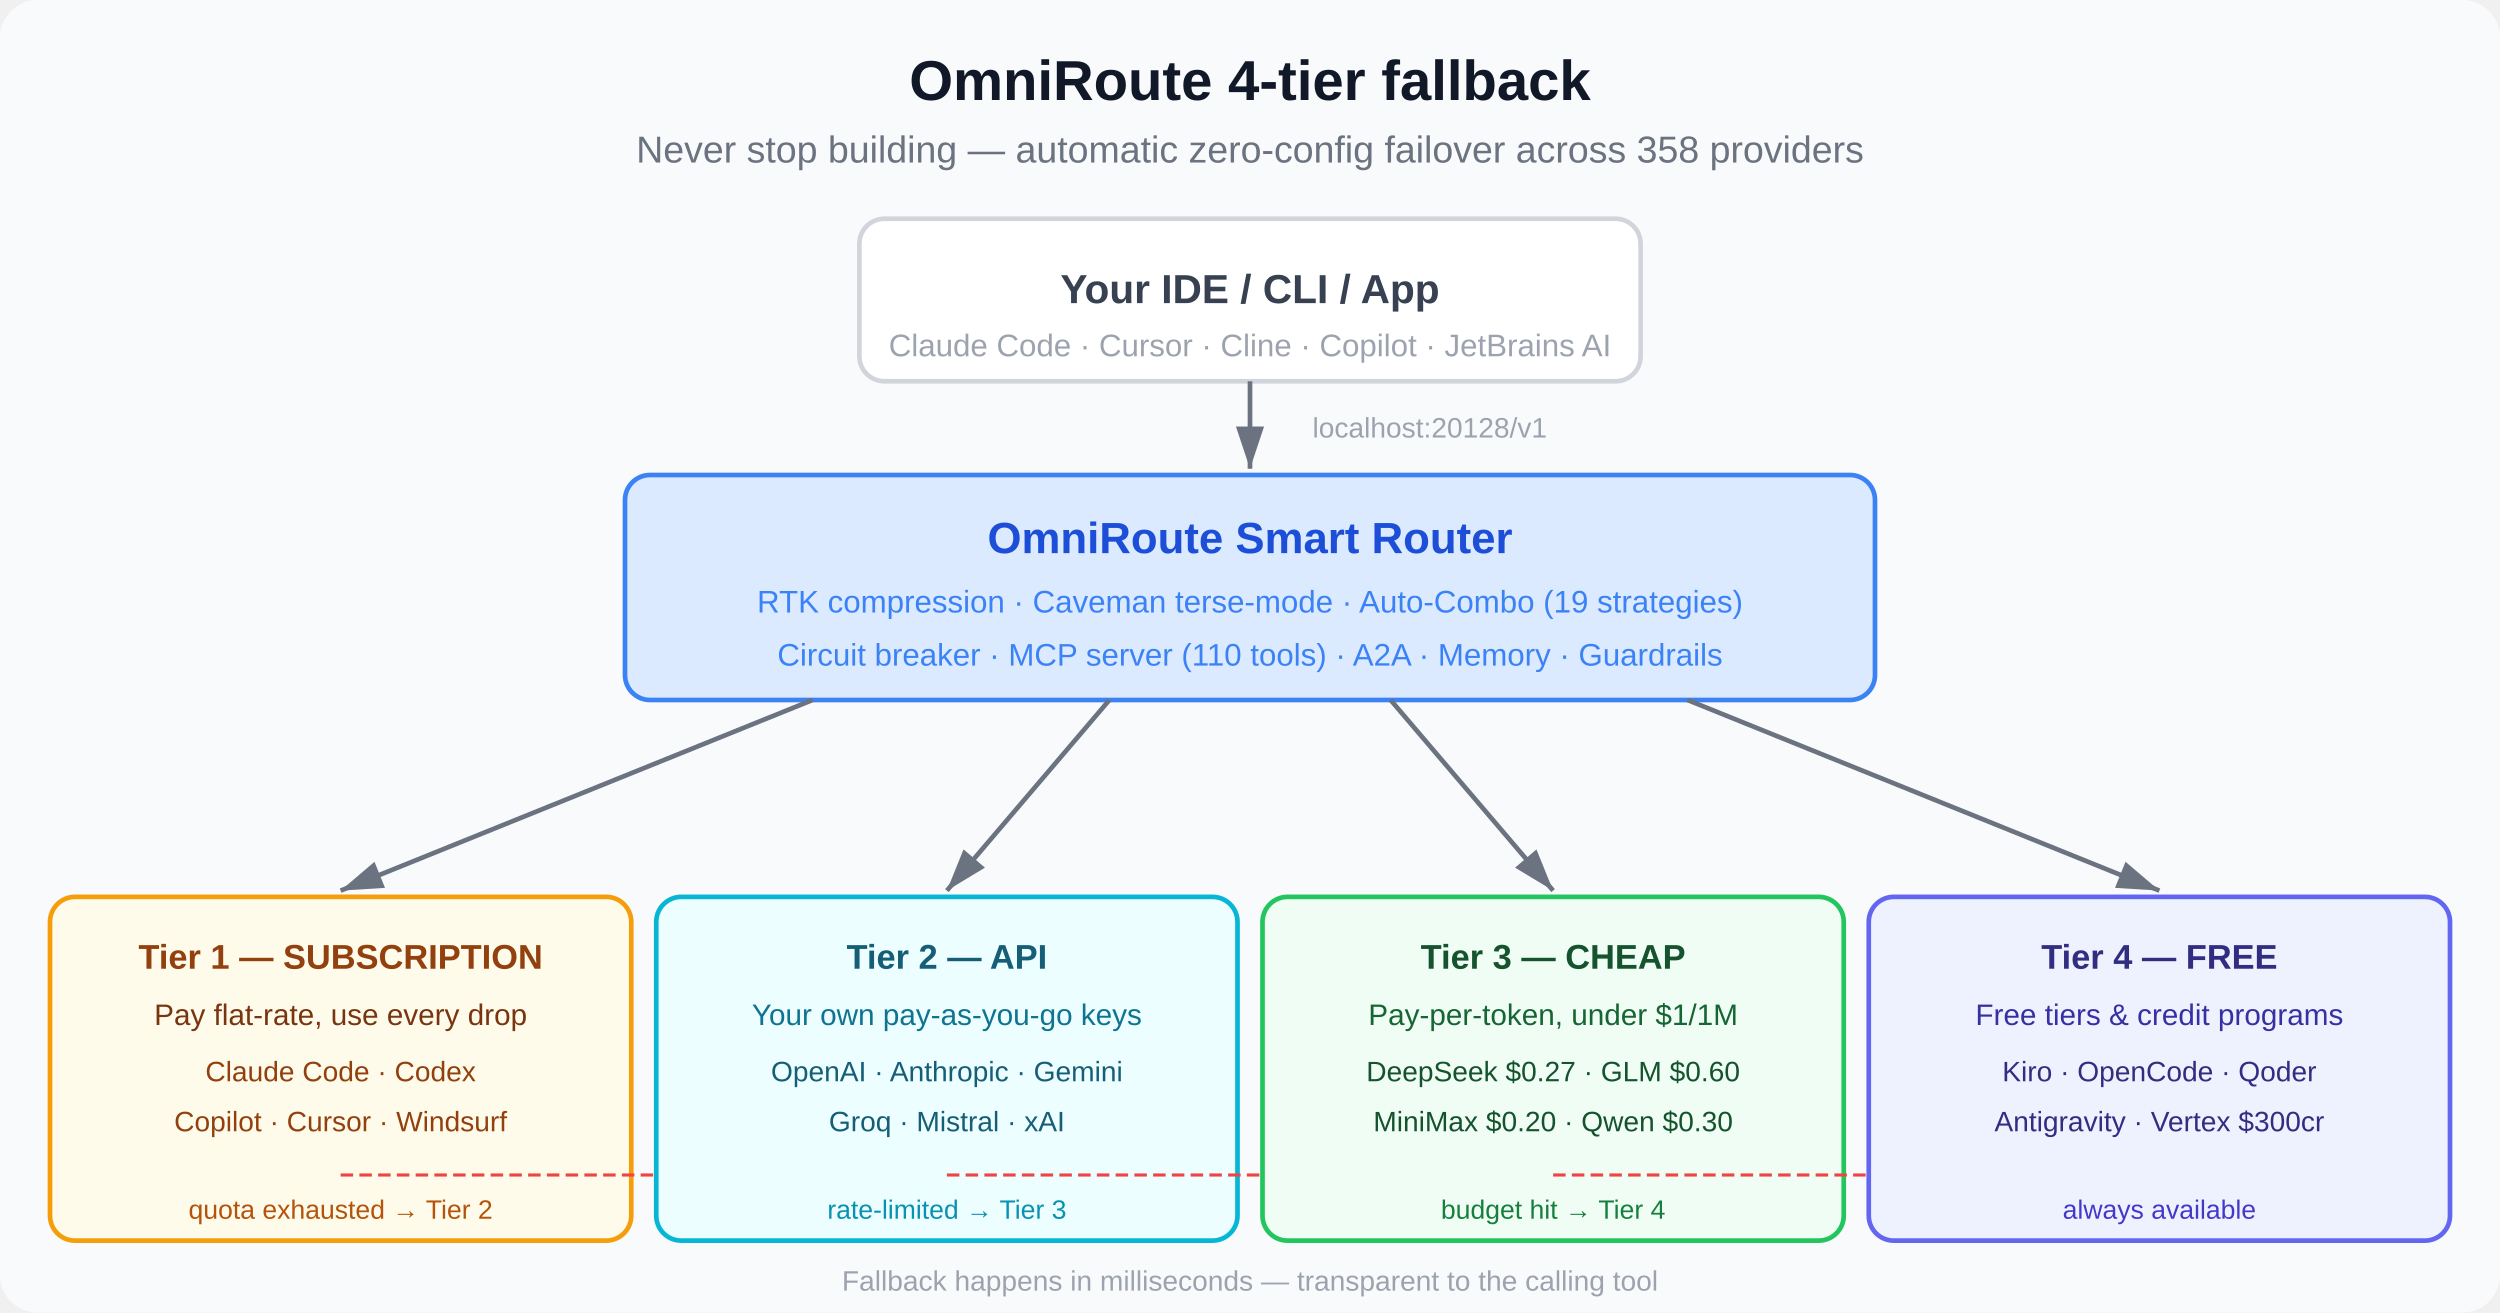
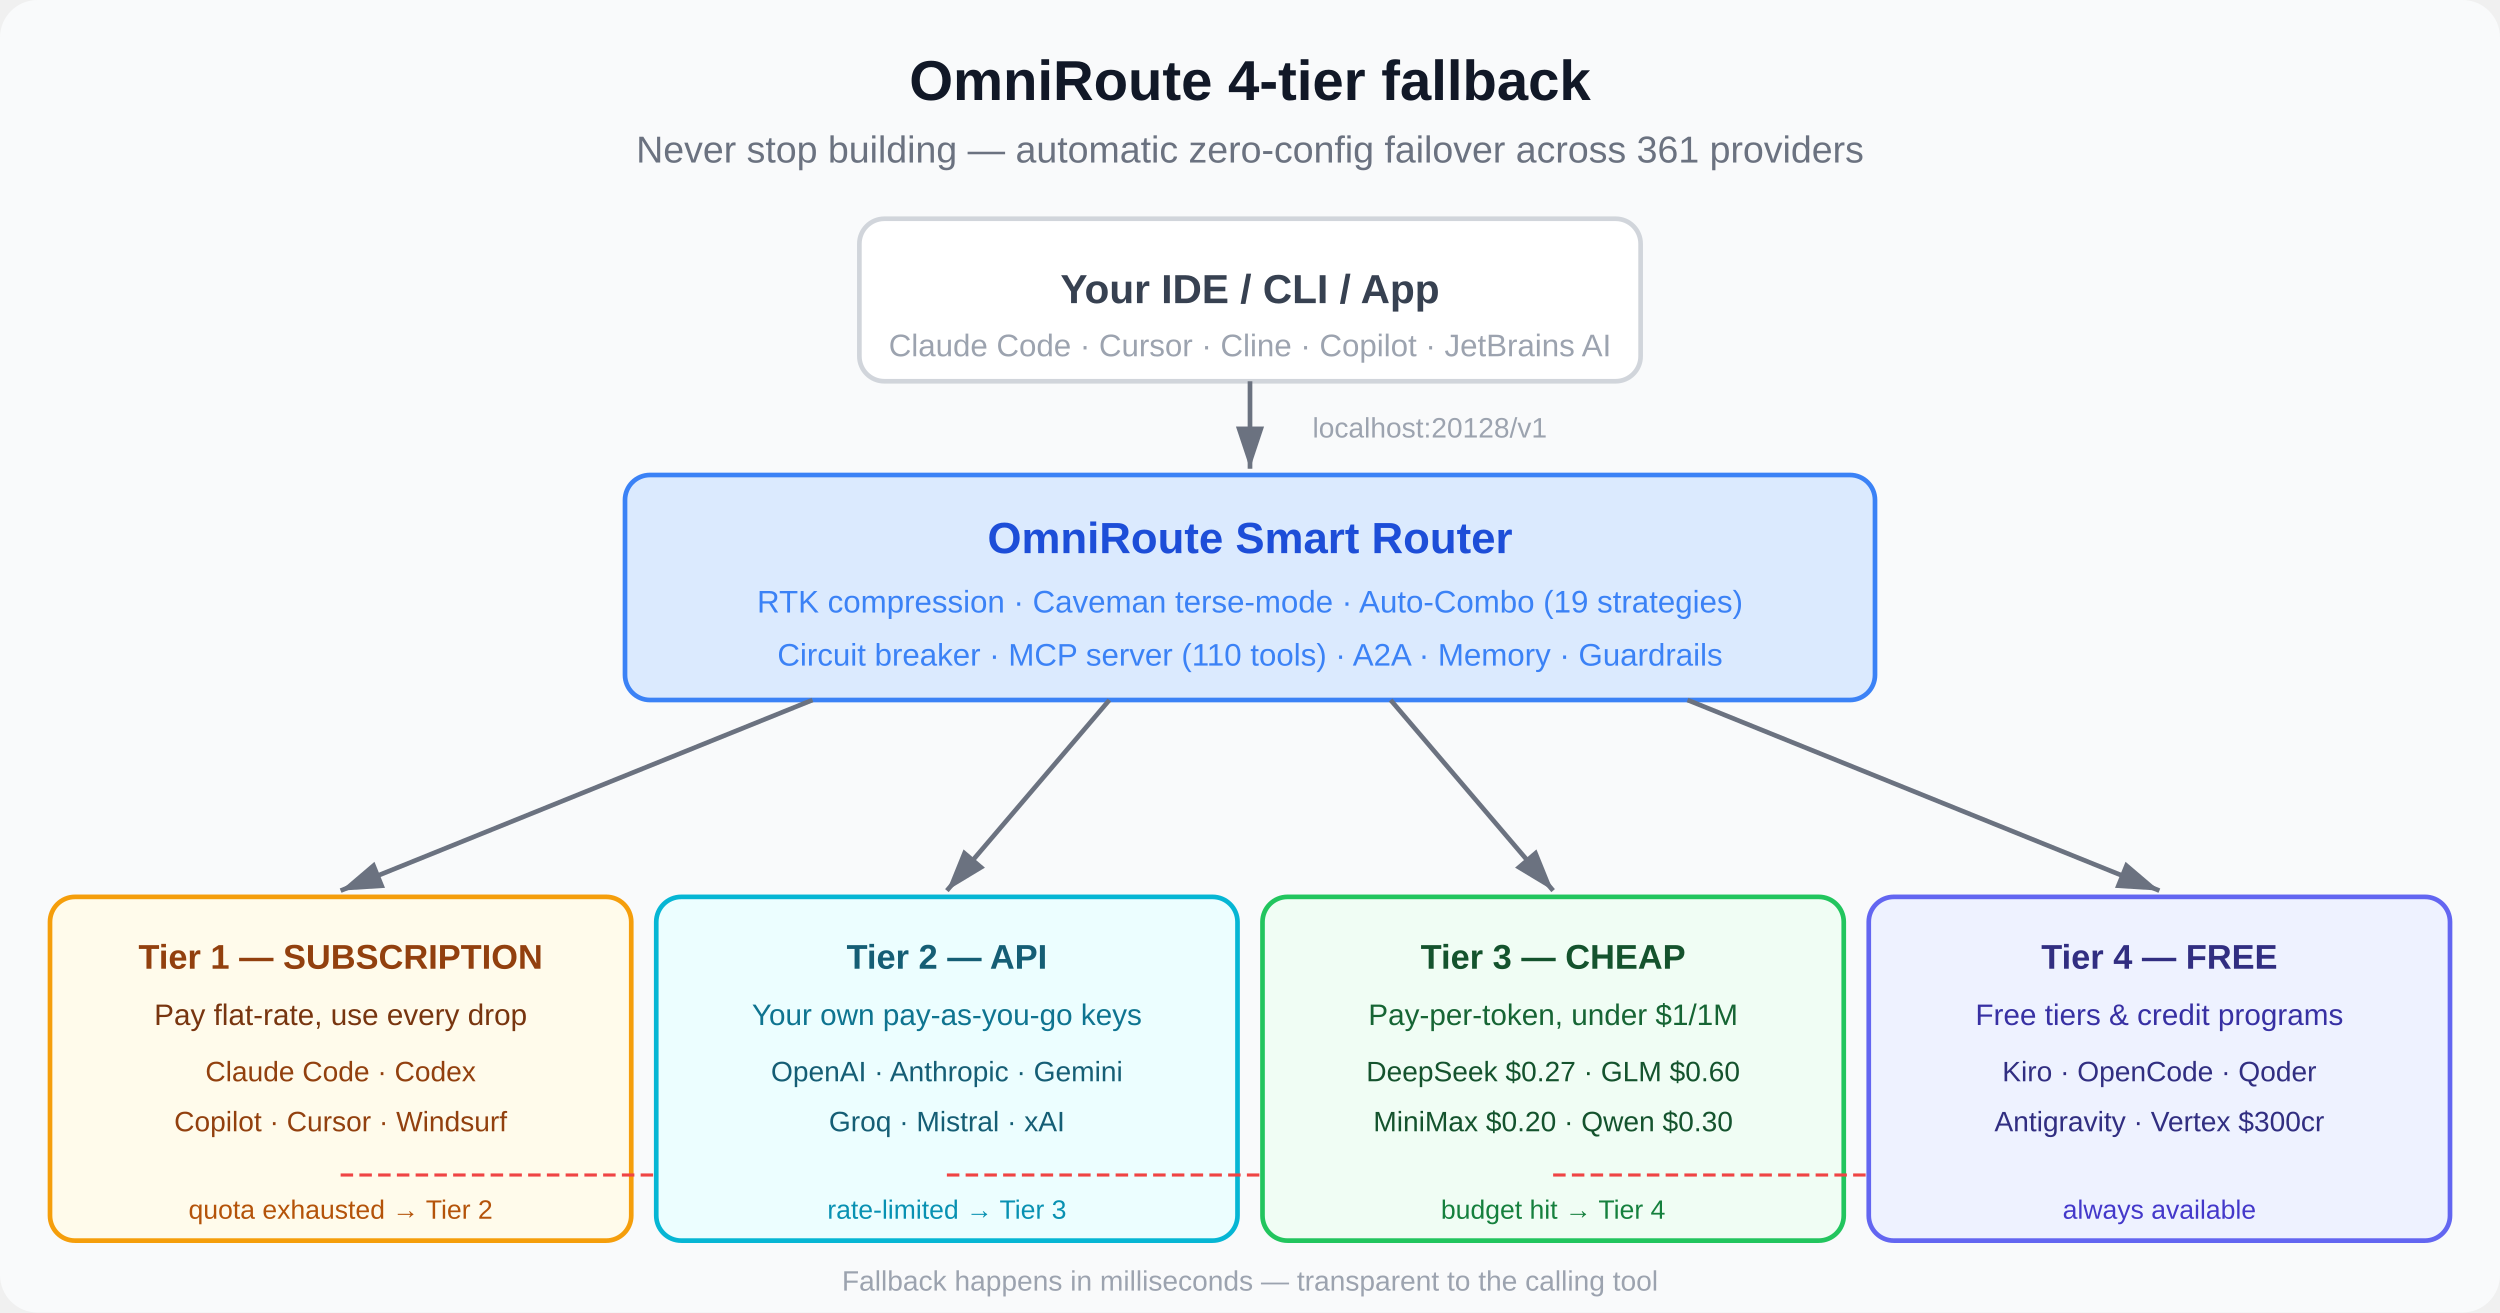
- <svg xmlns="http://www.w3.org/2000/svg" viewBox="0 0 800 420" font-family="system-ui, -apple-system, Segoe UI, Arial, Helvetica, sans-serif" role="img" aria-label="OmniRoute 4-tier fallback: your IDE or CLI calls one local endpoint and the OmniRoute Smart Router fails over across 358 providers in 4 tiers — Tier 1 Subscription, Tier 2 API, Tier 3 Cheap, Tier 4 Free.">
+ <svg xmlns="http://www.w3.org/2000/svg" viewBox="0 0 800 420" font-family="system-ui, -apple-system, Segoe UI, Arial, Helvetica, sans-serif" role="img" aria-label="OmniRoute 4-tier fallback: your IDE or CLI calls one local endpoint and the OmniRoute Smart Router fails over across 361 providers in 4 tiers — Tier 1 Subscription, Tier 2 API, Tier 3 Cheap, Tier 4 Free.">
  <defs>
    <marker id="arrow-light" markerWidth="10" markerHeight="10" refX="9" refY="3" orient="auto">
      <path d="M0,0 L0,6 L9,3 z" fill="#6b7280" />
    </marker>
    <marker id="arrow-fallback-light" markerWidth="10" markerHeight="10" refX="9" refY="3" orient="auto">
      <path d="M0,0 L0,6 L9,3 z" fill="#ef4444" />
    </marker>
  </defs>
  <rect width="800" height="420" fill="#f9fafb" rx="12" />
  <text x="400" y="32" text-anchor="middle" font-size="18" font-weight="700" fill="#111827">OmniRoute 4-tier fallback</text>
-   <text x="400" y="52" text-anchor="middle" font-size="12" fill="#6b7280">Never stop building — automatic zero-config failover across 358 providers</text>
+   <text x="400" y="52" text-anchor="middle" font-size="12" fill="#6b7280">Never stop building — automatic zero-config failover across 361 providers</text>
  <rect x="275" y="70" width="250" height="52" rx="8" fill="#ffffff" stroke="#d1d5db" stroke-width="1.5" />
  <text x="400" y="97" text-anchor="middle" font-size="13" font-weight="600" fill="#374151">Your IDE / CLI / App</text>
  <text x="400" y="114" text-anchor="middle" font-size="10" fill="#9ca3af">Claude Code · Cursor · Cline · Copilot · JetBrains AI</text>
  <line x1="400" y1="122" x2="400" y2="150" stroke="#6b7280" stroke-width="1.5" marker-end="url(#arrow-light)" />
  <text x="420" y="140" font-size="9" fill="#9ca3af">localhost:20128/v1</text>
  <rect x="200" y="152" width="400" height="72" rx="8" fill="#dbeafe" stroke="#3b82f6" stroke-width="1.5" />
  <text x="400" y="177" text-anchor="middle" font-size="14" font-weight="700" fill="#1d4ed8">OmniRoute Smart Router</text>
  <text x="400" y="196" text-anchor="middle" font-size="10" fill="#3b82f6">RTK compression · Caveman terse-mode · Auto-Combo (19 strategies)</text>
  <text x="400" y="213" text-anchor="middle" font-size="10" fill="#3b82f6">Circuit breaker · MCP server (110 tools) · A2A · Memory · Guardrails</text>
  <line x1="260" y1="224" x2="109" y2="285" stroke="#6b7280" stroke-width="1.5" marker-end="url(#arrow-light)" />
  <line x1="355" y1="224" x2="303" y2="285" stroke="#6b7280" stroke-width="1.5" marker-end="url(#arrow-light)" />
  <line x1="445" y1="224" x2="497" y2="285" stroke="#6b7280" stroke-width="1.5" marker-end="url(#arrow-light)" />
  <line x1="540" y1="224" x2="691" y2="285" stroke="#6b7280" stroke-width="1.5" marker-end="url(#arrow-light)" />
  <rect x="16" y="287" width="186" height="110" rx="8" fill="#fffbeb" stroke="#f59e0b" stroke-width="1.5" />
  <text x="109" y="310" text-anchor="middle" font-size="11" font-weight="700" fill="#92400e">Tier 1 — SUBSCRIPTION</text>
  <text x="109" y="328" text-anchor="middle" font-size="9.5" fill="#78350f">Pay flat-rate, use every drop</text>
  <text x="109" y="346" text-anchor="middle" font-size="9" fill="#92400e">Claude Code · Codex</text>
  <text x="109" y="362" text-anchor="middle" font-size="9" fill="#92400e">Copilot · Cursor · Windsurf</text>
  <text x="109" y="390" text-anchor="middle" font-size="8.5" fill="#b45309">quota exhausted → Tier 2</text>
  <line x1="109" y1="376" x2="240" y2="376" stroke="#ef4444" stroke-width="1" stroke-dasharray="4,2" marker-end="url(#arrow-fallback-light)" />
  <rect x="210" y="287" width="186" height="110" rx="8" fill="#ecfeff" stroke="#06b6d4" stroke-width="1.5" />
  <text x="303" y="310" text-anchor="middle" font-size="11" font-weight="700" fill="#155e75">Tier 2 — API</text>
  <text x="303" y="328" text-anchor="middle" font-size="9.5" fill="#0e7490">Your own pay-as-you-go keys</text>
  <text x="303" y="346" text-anchor="middle" font-size="9" fill="#155e75">OpenAI · Anthropic · Gemini</text>
  <text x="303" y="362" text-anchor="middle" font-size="9" fill="#155e75">Groq · Mistral · xAI</text>
  <text x="303" y="390" text-anchor="middle" font-size="8.5" fill="#0891b2">rate-limited → Tier 3</text>
  <line x1="303" y1="376" x2="434" y2="376" stroke="#ef4444" stroke-width="1" stroke-dasharray="4,2" marker-end="url(#arrow-fallback-light)" />
  <rect x="404" y="287" width="186" height="110" rx="8" fill="#f0fdf4" stroke="#22c55e" stroke-width="1.5" />
  <text x="497" y="310" text-anchor="middle" font-size="11" font-weight="700" fill="#14532d">Tier 3 — CHEAP</text>
  <text x="497" y="328" text-anchor="middle" font-size="9.5" fill="#166534">Pay-per-token, under $1/1M</text>
  <text x="497" y="346" text-anchor="middle" font-size="9" fill="#14532d">DeepSeek $0.27 · GLM $0.60</text>
  <text x="497" y="362" text-anchor="middle" font-size="9" fill="#14532d">MiniMax $0.20 · Qwen $0.30</text>
  <text x="497" y="390" text-anchor="middle" font-size="8.5" fill="#15803d">budget hit → Tier 4</text>
  <line x1="497" y1="376" x2="628" y2="376" stroke="#ef4444" stroke-width="1" stroke-dasharray="4,2" marker-end="url(#arrow-fallback-light)" />
  <rect x="598" y="287" width="186" height="110" rx="8" fill="#eef2ff" stroke="#6366f1" stroke-width="1.5" />
  <text x="691" y="310" text-anchor="middle" font-size="11" font-weight="700" fill="#312e81">Tier 4 — FREE</text>
  <text x="691" y="328" text-anchor="middle" font-size="9.5" fill="#3730a3">Free tiers &amp; credit programs</text>
  <text x="691" y="346" text-anchor="middle" font-size="9" fill="#312e81">Kiro · OpenCode · Qoder</text>
  <text x="691" y="362" text-anchor="middle" font-size="9" fill="#312e81">Antigravity · Vertex $300cr</text>
  <text x="691" y="390" text-anchor="middle" font-size="8.5" fill="#4338ca">always available</text>
  <text x="400" y="413" text-anchor="middle" font-size="9" fill="#9ca3af">Fallback happens in milliseconds — transparent to the calling tool</text>
</svg>
